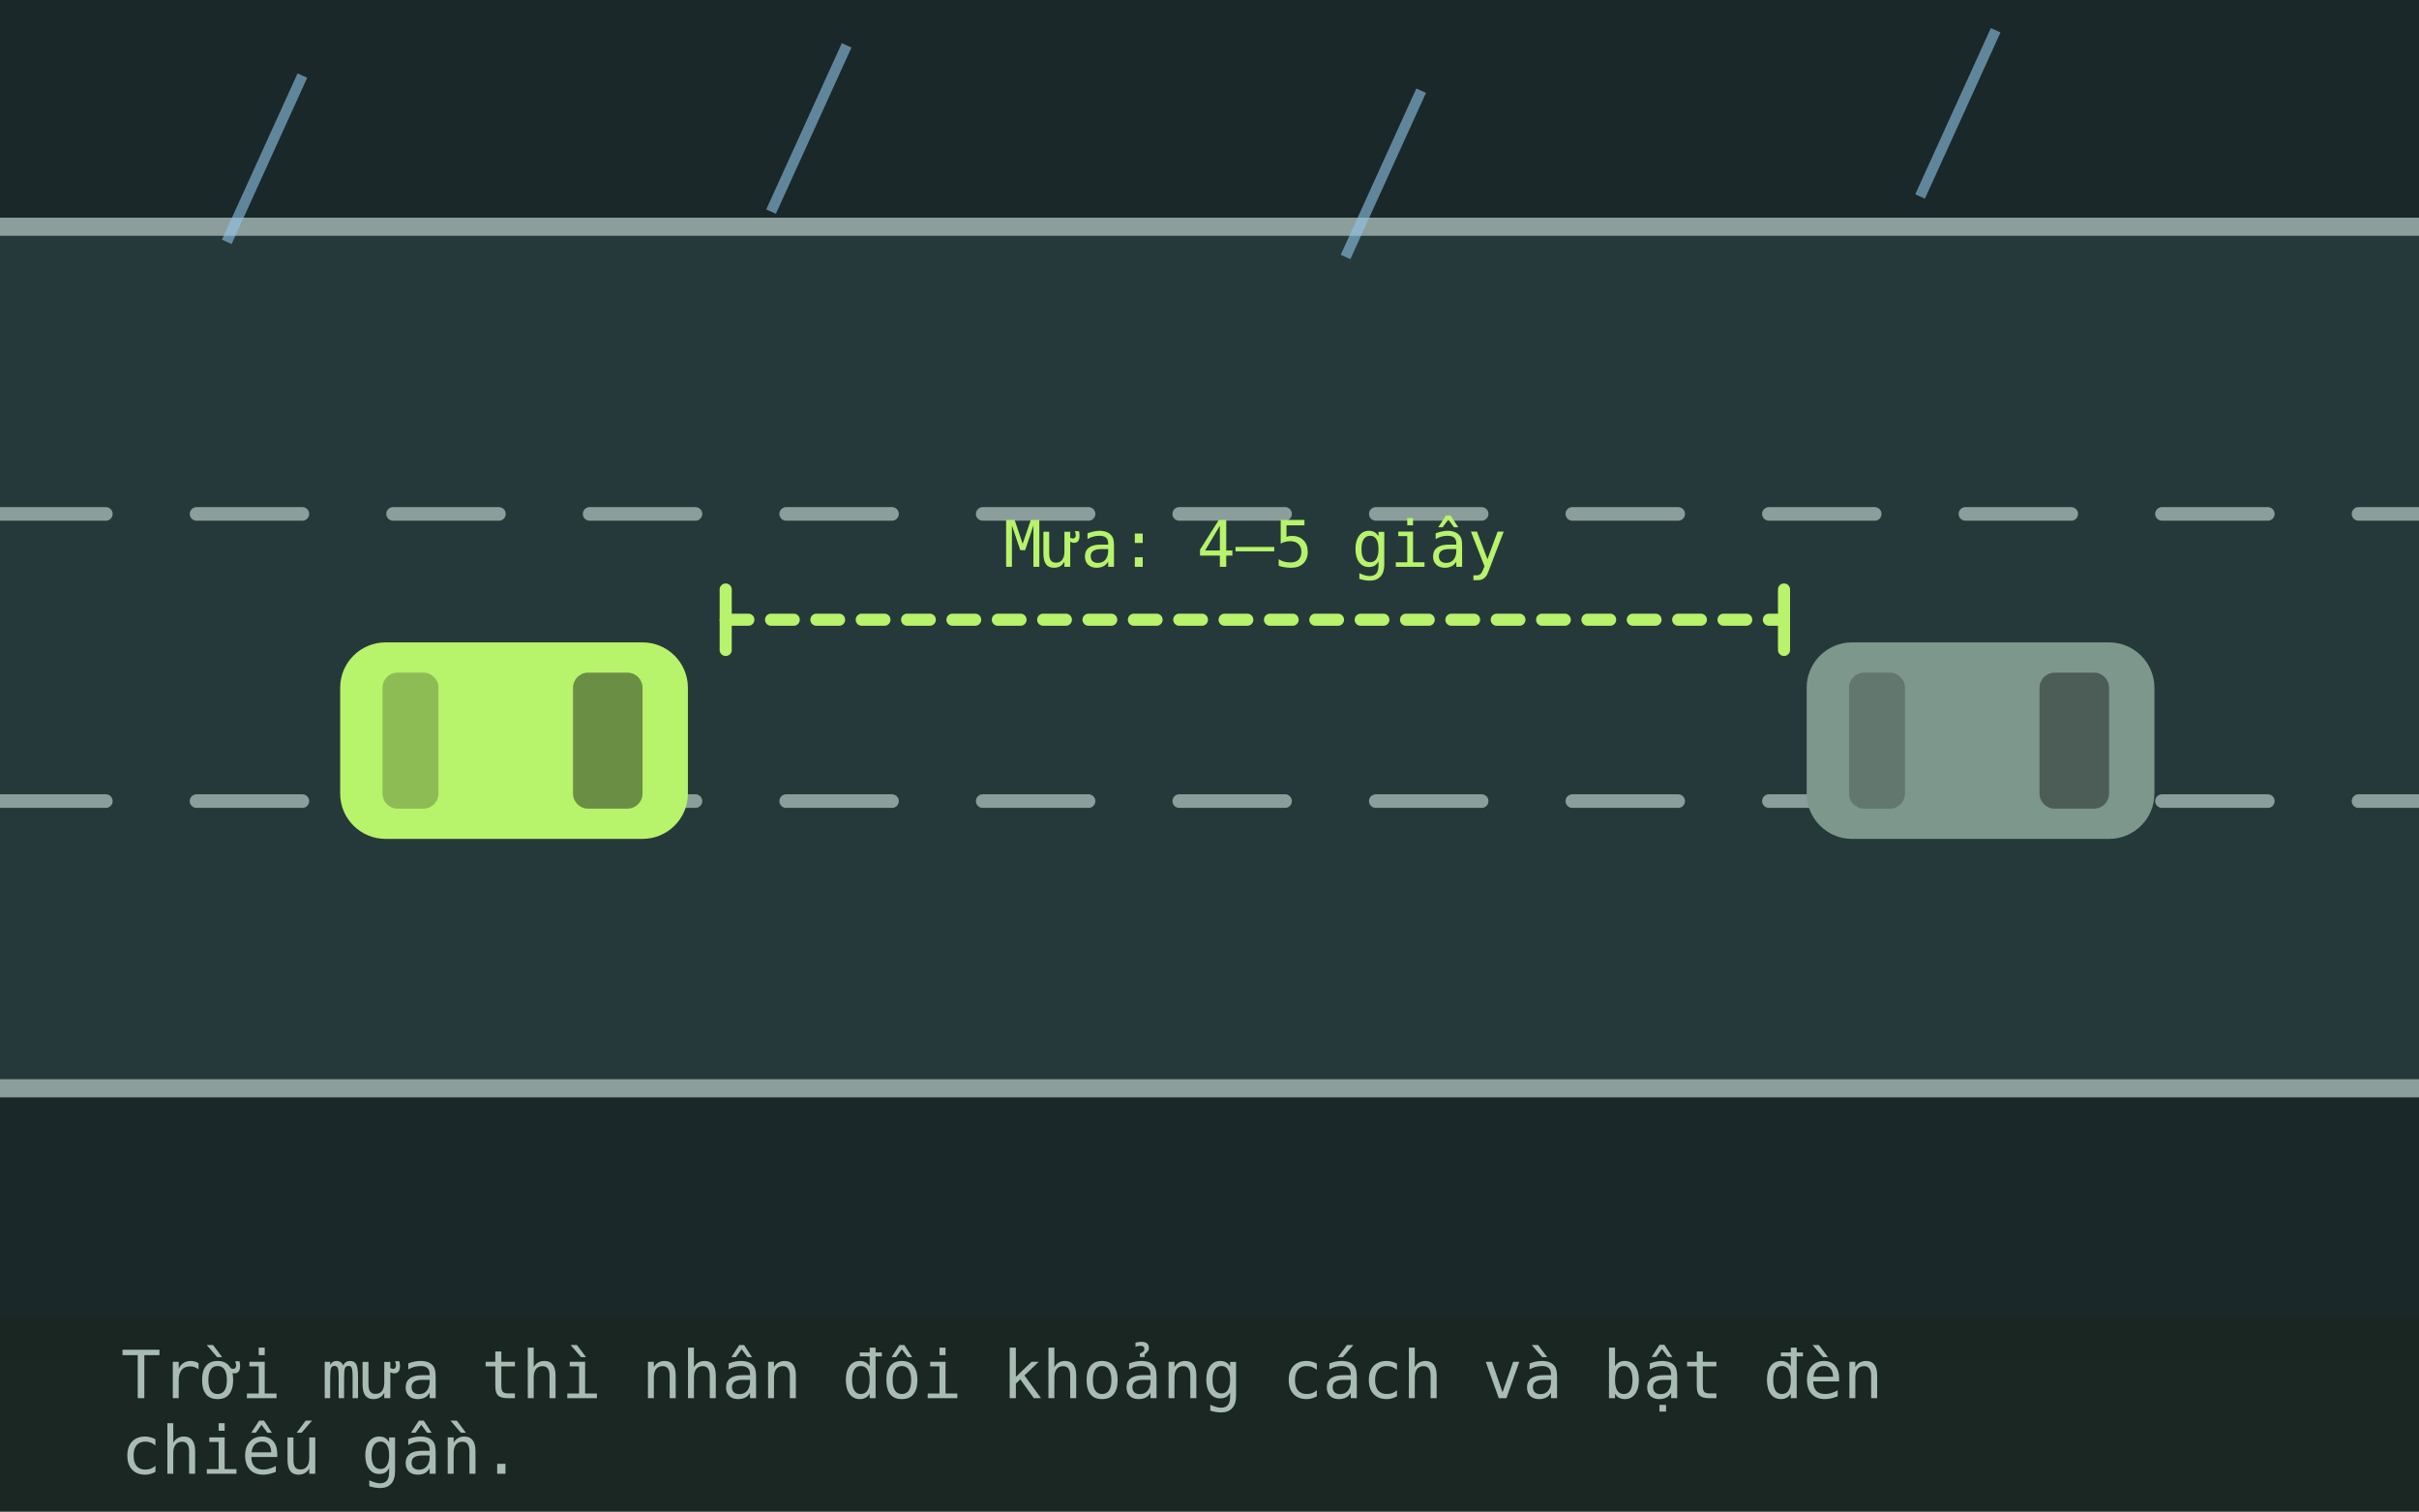
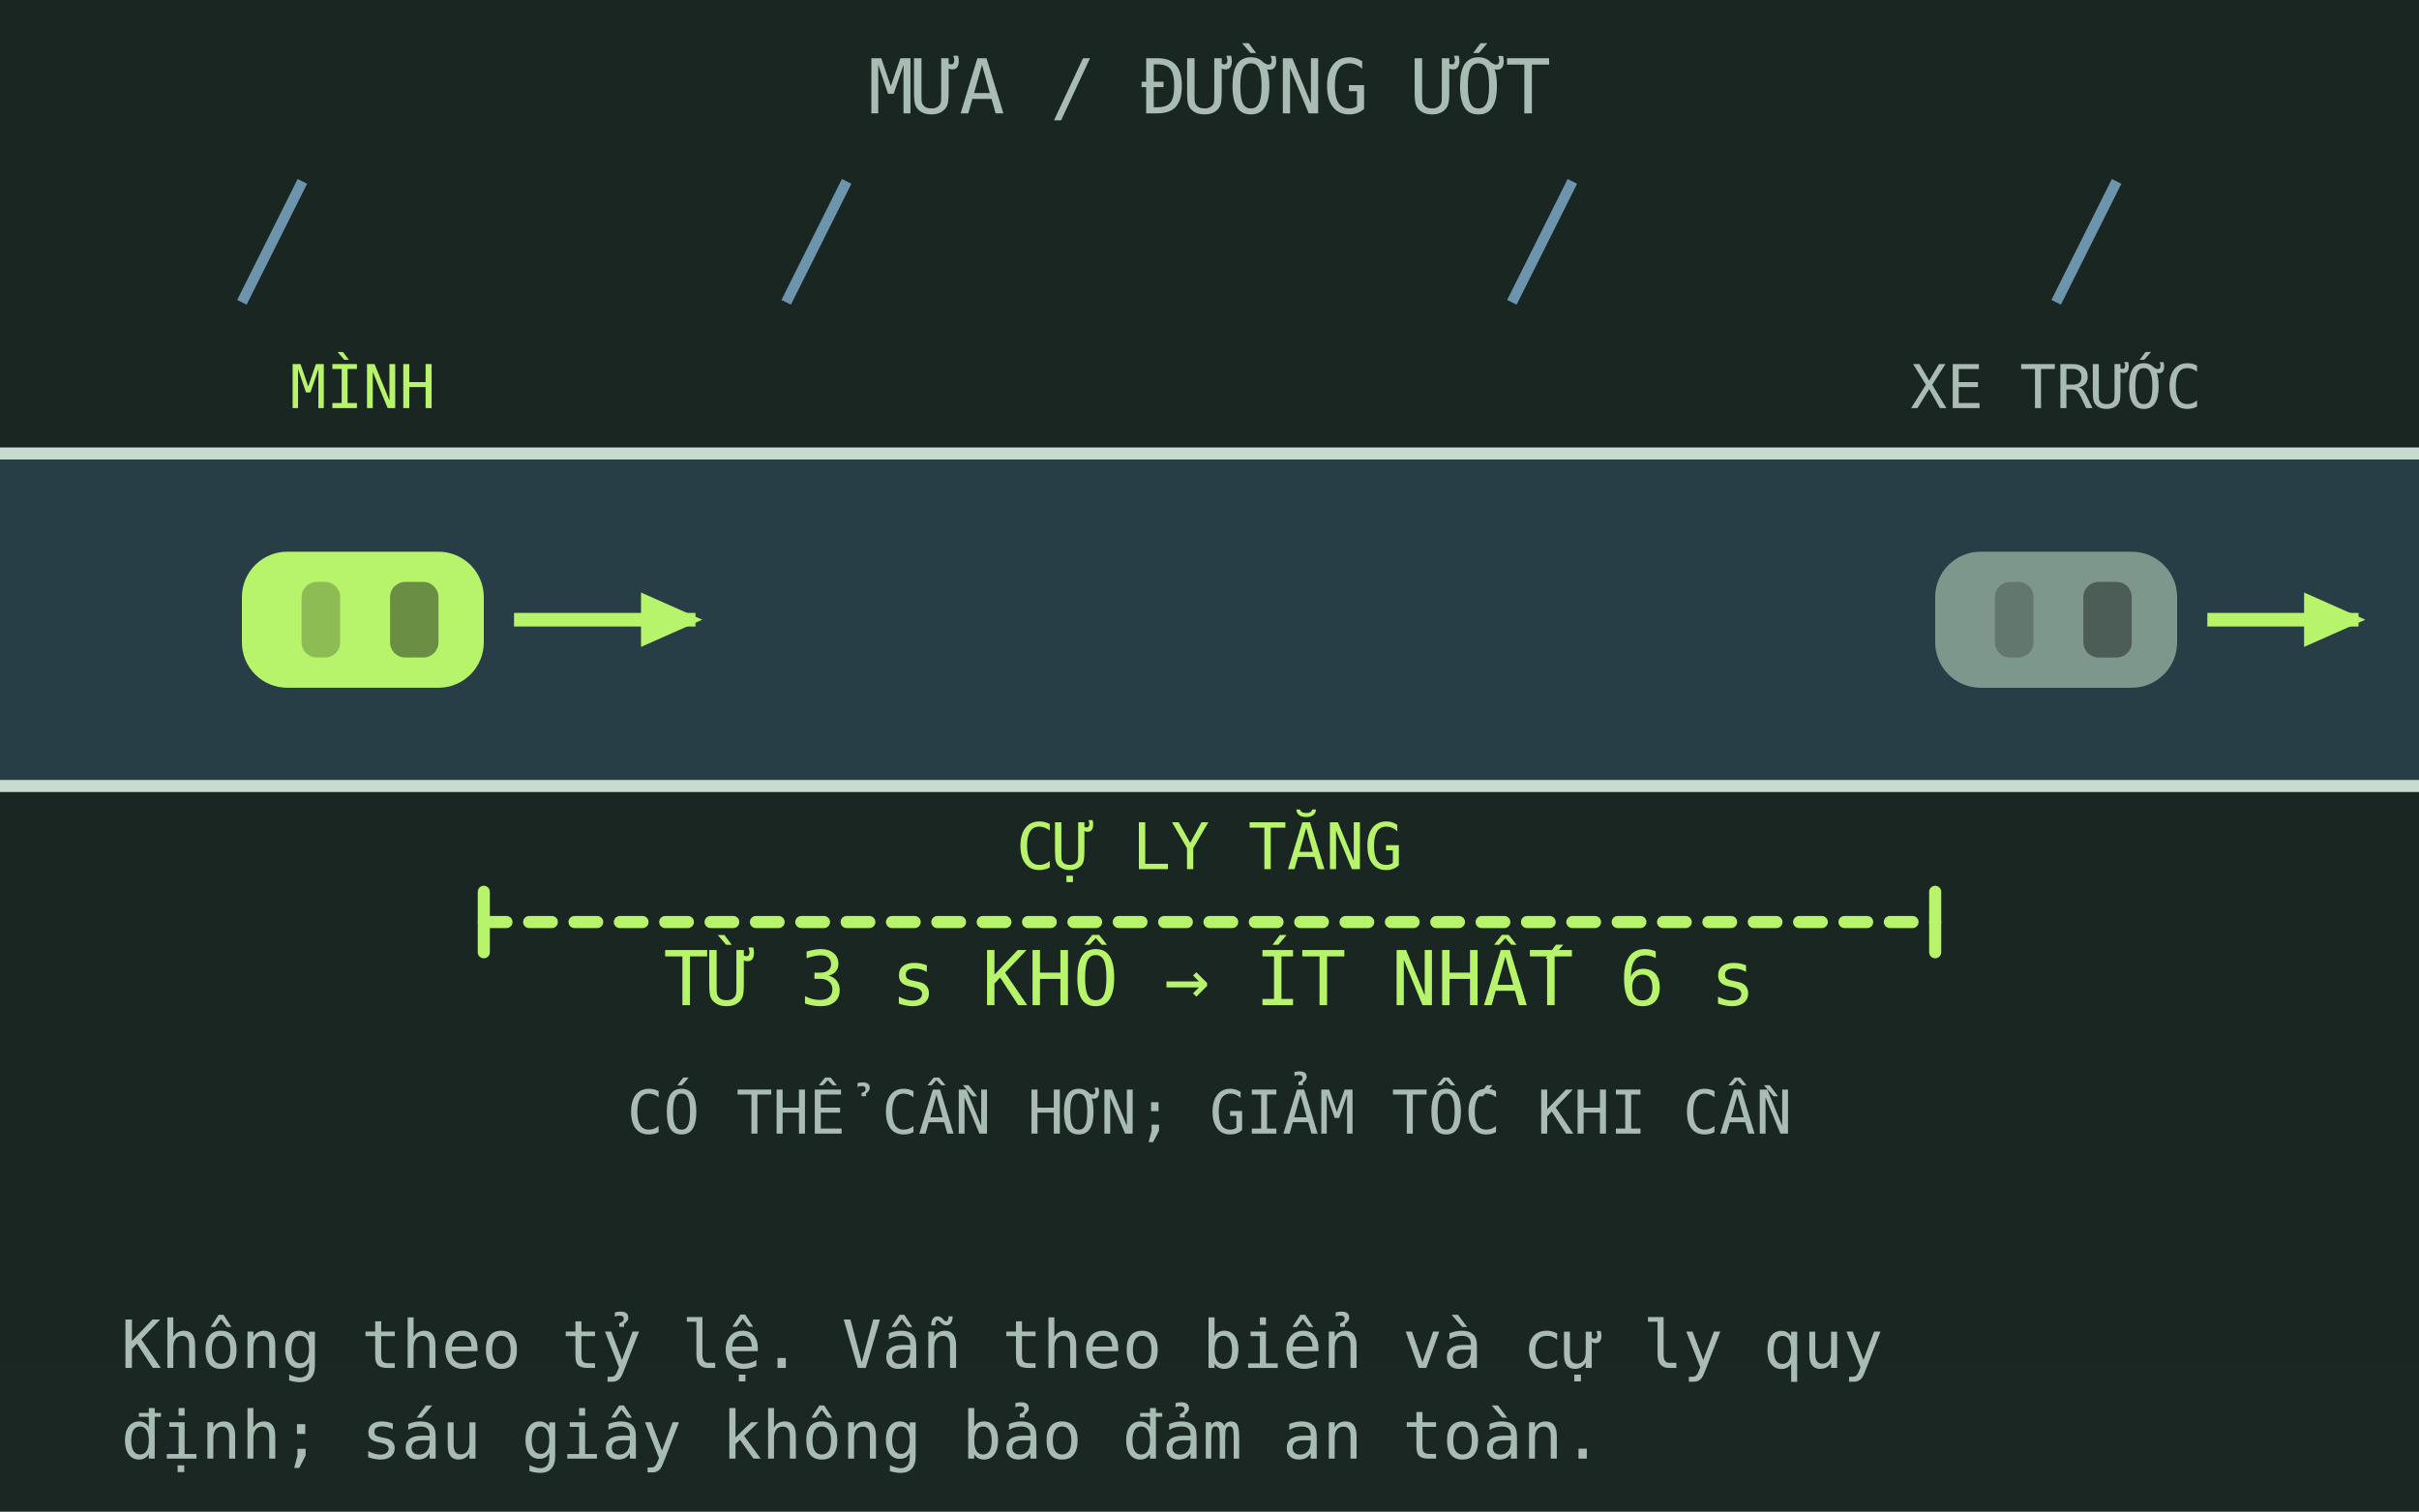
<svg xmlns="http://www.w3.org/2000/svg" viewBox="0 0 320 200" width="320" height="200" role="img" aria-labelledby="ttl">
  <defs>
    <marker id="tip" viewBox="0 0 10 10" refX="8" refY="5" markerWidth="5" markerHeight="5" orient="auto-start-reverse">
      <path d="M0 1L9 5L0 9Z" fill="#b7f36b" />
    </marker>
  </defs>
  <rect x="0" y="0" width="320" height="200" rx="0" fill="#22332e" />
  <rect x="0" y="0" width="320" height="180" rx="0" fill="#1a2622" />
-   <rect x="0" y="30" width="320" height="114" rx="0" fill="#2c403a" />
-   <path d="M0 68L320 68" stroke="#c8dbd1" stroke-width="1.8" stroke-dasharray="14 12" stroke-linecap="round" />
-   <path d="M0 106L320 106" stroke="#c8dbd1" stroke-width="1.8" stroke-dasharray="14 12" stroke-linecap="round" />
-   <path d="M0 30L320 30" stroke="#c8dbd1" stroke-width="2.4" stroke-linecap="round" />
-   <path d="M0 144L320 144" stroke="#c8dbd1" stroke-width="2.4" stroke-linecap="round" />
-   <rect x="0" y="0" width="320" height="180" rx="0" fill="#1a2c3a" opacity="0.35" />
-   <g stroke="#8fc4e8" stroke-width="1.4" opacity=".6">
-     <path d="M40 10L30 32" />
-     <path d="M112 6L102 28" />
-     <path d="M188 12L178 34" />
-     <path d="M264 4L254 26" />
+   <text x="160" y="15" font-family="DM Mono, ui-monospace, monospace" font-size="10" font-weight="500" fill="#a9bcb3" text-anchor="middle">MƯA / ĐƯỜNG ƯỚT</text>
+   <g id="gap-rain-cues" stroke="#8fc4e8" stroke-width="1.4" opacity=".7">
+     <path d="M40 24L32 40M112 24L104 40M208 24L200 40M280 24L272 40" />
  </g>
-   <g transform="translate(68 98) rotate(90)">
-     <rect x="-13" y="-23" width="26" height="46" rx="6" fill="#b7f36b" />
-     <rect x="-9" y="-17" width="18" height="9.2" rx="2" fill="#0e1715" opacity=".45" />
-     <rect x="-9" y="10" width="18" height="7.4" rx="2" fill="#0e1715" opacity=".25" />
+   <g id="gap-rain-lane">
+     <rect x="0" y="60" width="320" height="44" rx="0" fill="#273e46" />
  </g>
-   <g transform="translate(262 98) rotate(90)">
-     <rect x="-13" y="-23" width="26" height="46" rx="6" fill="#7e978c" />
-     <rect x="-9" y="-17" width="18" height="9.2" rx="2" fill="#0e1715" opacity=".45" />
-     <rect x="-9" y="10" width="18" height="7.4" rx="2" fill="#0e1715" opacity=".25" />
+   <path d="M0 60L320 60" stroke="#c8dbd1" stroke-width="1.6" stroke-linecap="round" />
+   <path d="M0 104L320 104" stroke="#c8dbd1" stroke-width="1.6" stroke-linecap="round" />
+   <g id="gap-rain-ego">
+     <g transform="translate(48 82) rotate(90)">
+       <rect x="-9" y="-16" width="18" height="32" rx="6" fill="#b7f36b" />
+       <rect x="-5" y="-10" width="10" height="6.4" rx="2" fill="#0e1715" opacity=".45" />
+       <rect x="-5" y="3" width="10" height="5.1" rx="2" fill="#0e1715" opacity=".25" />
+     </g>
  </g>
-   <path d="M96 82L236 82" stroke="#b7f36b" stroke-width="1.6" stroke-dasharray="3 3" stroke-linecap="round" />
-   <path d="M96 78L96 86" stroke="#b7f36b" stroke-width="1.6" stroke-linecap="round" />
-   <path d="M236 78L236 86" stroke="#b7f36b" stroke-width="1.6" stroke-linecap="round" />
-   <text x="166" y="75" font-family="DM Mono, ui-monospace, monospace" font-size="8.5" font-weight="500" fill="#b7f36b" text-anchor="middle">Mưa: 4–5 giây</text>
-   <rect x="0" y="174" width="320" height="26" rx="0" fill="#1a2622" opacity="0.92" />
-   <text x="16" y="185" font-family="DM Mono, ui-monospace, monospace" font-size="8.8" font-weight="500" fill="#a9bcb3" text-anchor="start">Trời mưa thì nhân đôi khoảng cách và bật đèn</text>
-   <text x="16" y="195" font-family="DM Mono, ui-monospace, monospace" font-size="8.8" font-weight="500" fill="#a9bcb3" text-anchor="start">chiếu gần.</text>
+   <g id="gap-rain-lead">
+     <g transform="translate(272 82) rotate(90)">
+       <rect x="-9" y="-16" width="18" height="32" rx="6" fill="#7e978c" />
+       <rect x="-5" y="-10" width="10" height="6.4" rx="2" fill="#0e1715" opacity=".45" />
+       <rect x="-5" y="3" width="10" height="5.1" rx="2" fill="#0e1715" opacity=".25" />
+     </g>
+   </g>
+   <g id="gap-rain-direction">
+     <path d="M68 82L92 82" fill="none" stroke="#b7f36b" stroke-width="1.8" marker-end="url(#tip)" />
+     <path d="M292 82L312 82" fill="none" stroke="#b7f36b" stroke-width="1.8" marker-end="url(#tip)" />
+   </g>
+   <g id="gap-rain-clearance">
+     <path d="M64 122L256 122" stroke="#b7f36b" stroke-width="1.6" stroke-dasharray="3 3" stroke-linecap="round" />
+     <path d="M64 118L64 126" stroke="#b7f36b" stroke-width="1.6" stroke-linecap="round" />
+     <path d="M256 118L256 126" stroke="#b7f36b" stroke-width="1.6" stroke-linecap="round" />
+     <text x="160" y="115" font-family="DM Mono, ui-monospace, monospace" font-size="8.5" font-weight="500" fill="#b7f36b" text-anchor="middle">CỰ LY TĂNG</text>
+   </g>
+   <text x="48" y="54" font-family="DM Mono, ui-monospace, monospace" font-size="8" font-weight="500" fill="#b7f36b" text-anchor="middle">MÌNH</text>
+   <text x="272" y="54" font-family="DM Mono, ui-monospace, monospace" font-size="8" font-weight="500" fill="#a9bcb3" text-anchor="middle">XE TRƯỚC</text>
+   <text x="160" y="133" font-family="DM Mono, ui-monospace, monospace" font-size="10" font-weight="500" fill="#b7f36b" text-anchor="middle">TỪ 3 s KHÔ → ÍT NHẤT 6 s</text>
+   <text x="160" y="150" font-family="DM Mono, ui-monospace, monospace" font-size="8" font-weight="500" fill="#a9bcb3" text-anchor="middle">CÓ THỂ CẦN HƠN; GIẢM TỐC KHI CẦN</text>
+   <rect x="0" y="170" width="320" height="30" rx="0" fill="#1a2622" opacity="0.92" />
+   <text x="16" y="181" font-family="DM Mono, ui-monospace, monospace" font-size="8.8" font-weight="500" fill="#a9bcb3" text-anchor="start">Không theo tỷ lệ. Vẫn theo biển và cự ly quy</text>
+   <text x="16" y="193" font-family="DM Mono, ui-monospace, monospace" font-size="8.8" font-weight="500" fill="#a9bcb3" text-anchor="start">định; sáu giây không bảo đảm an toàn.</text>
</svg>
